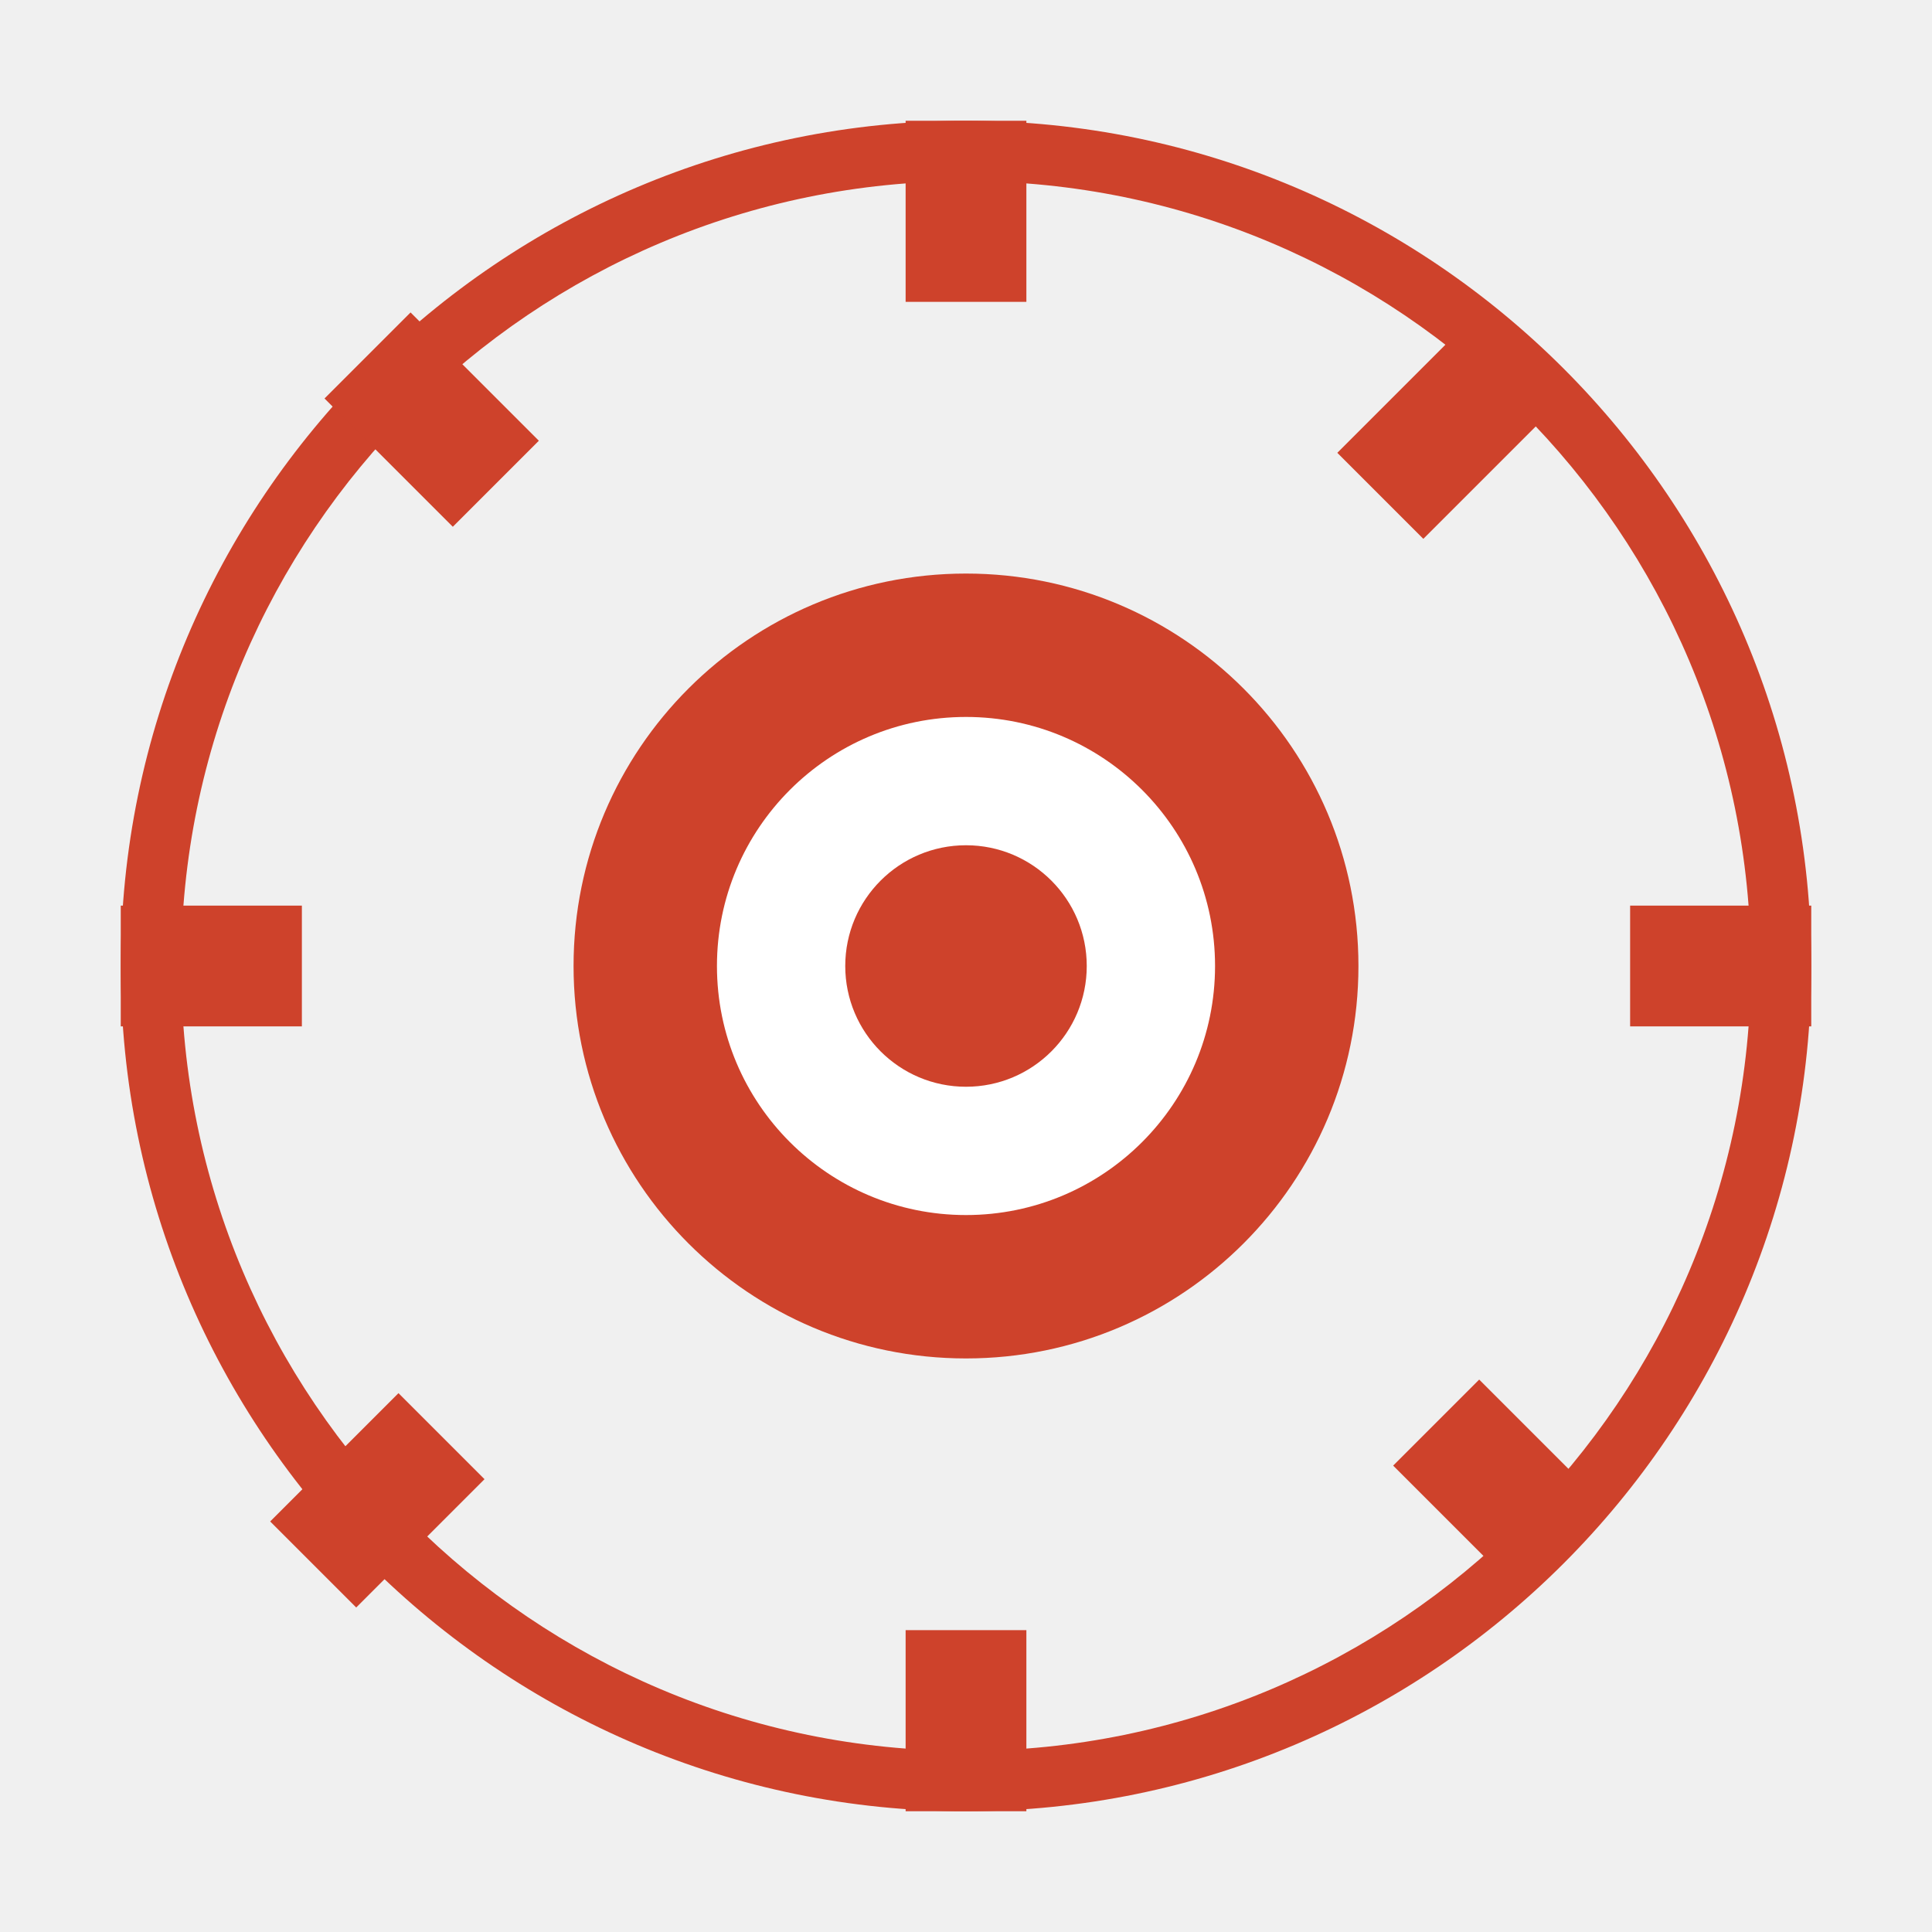
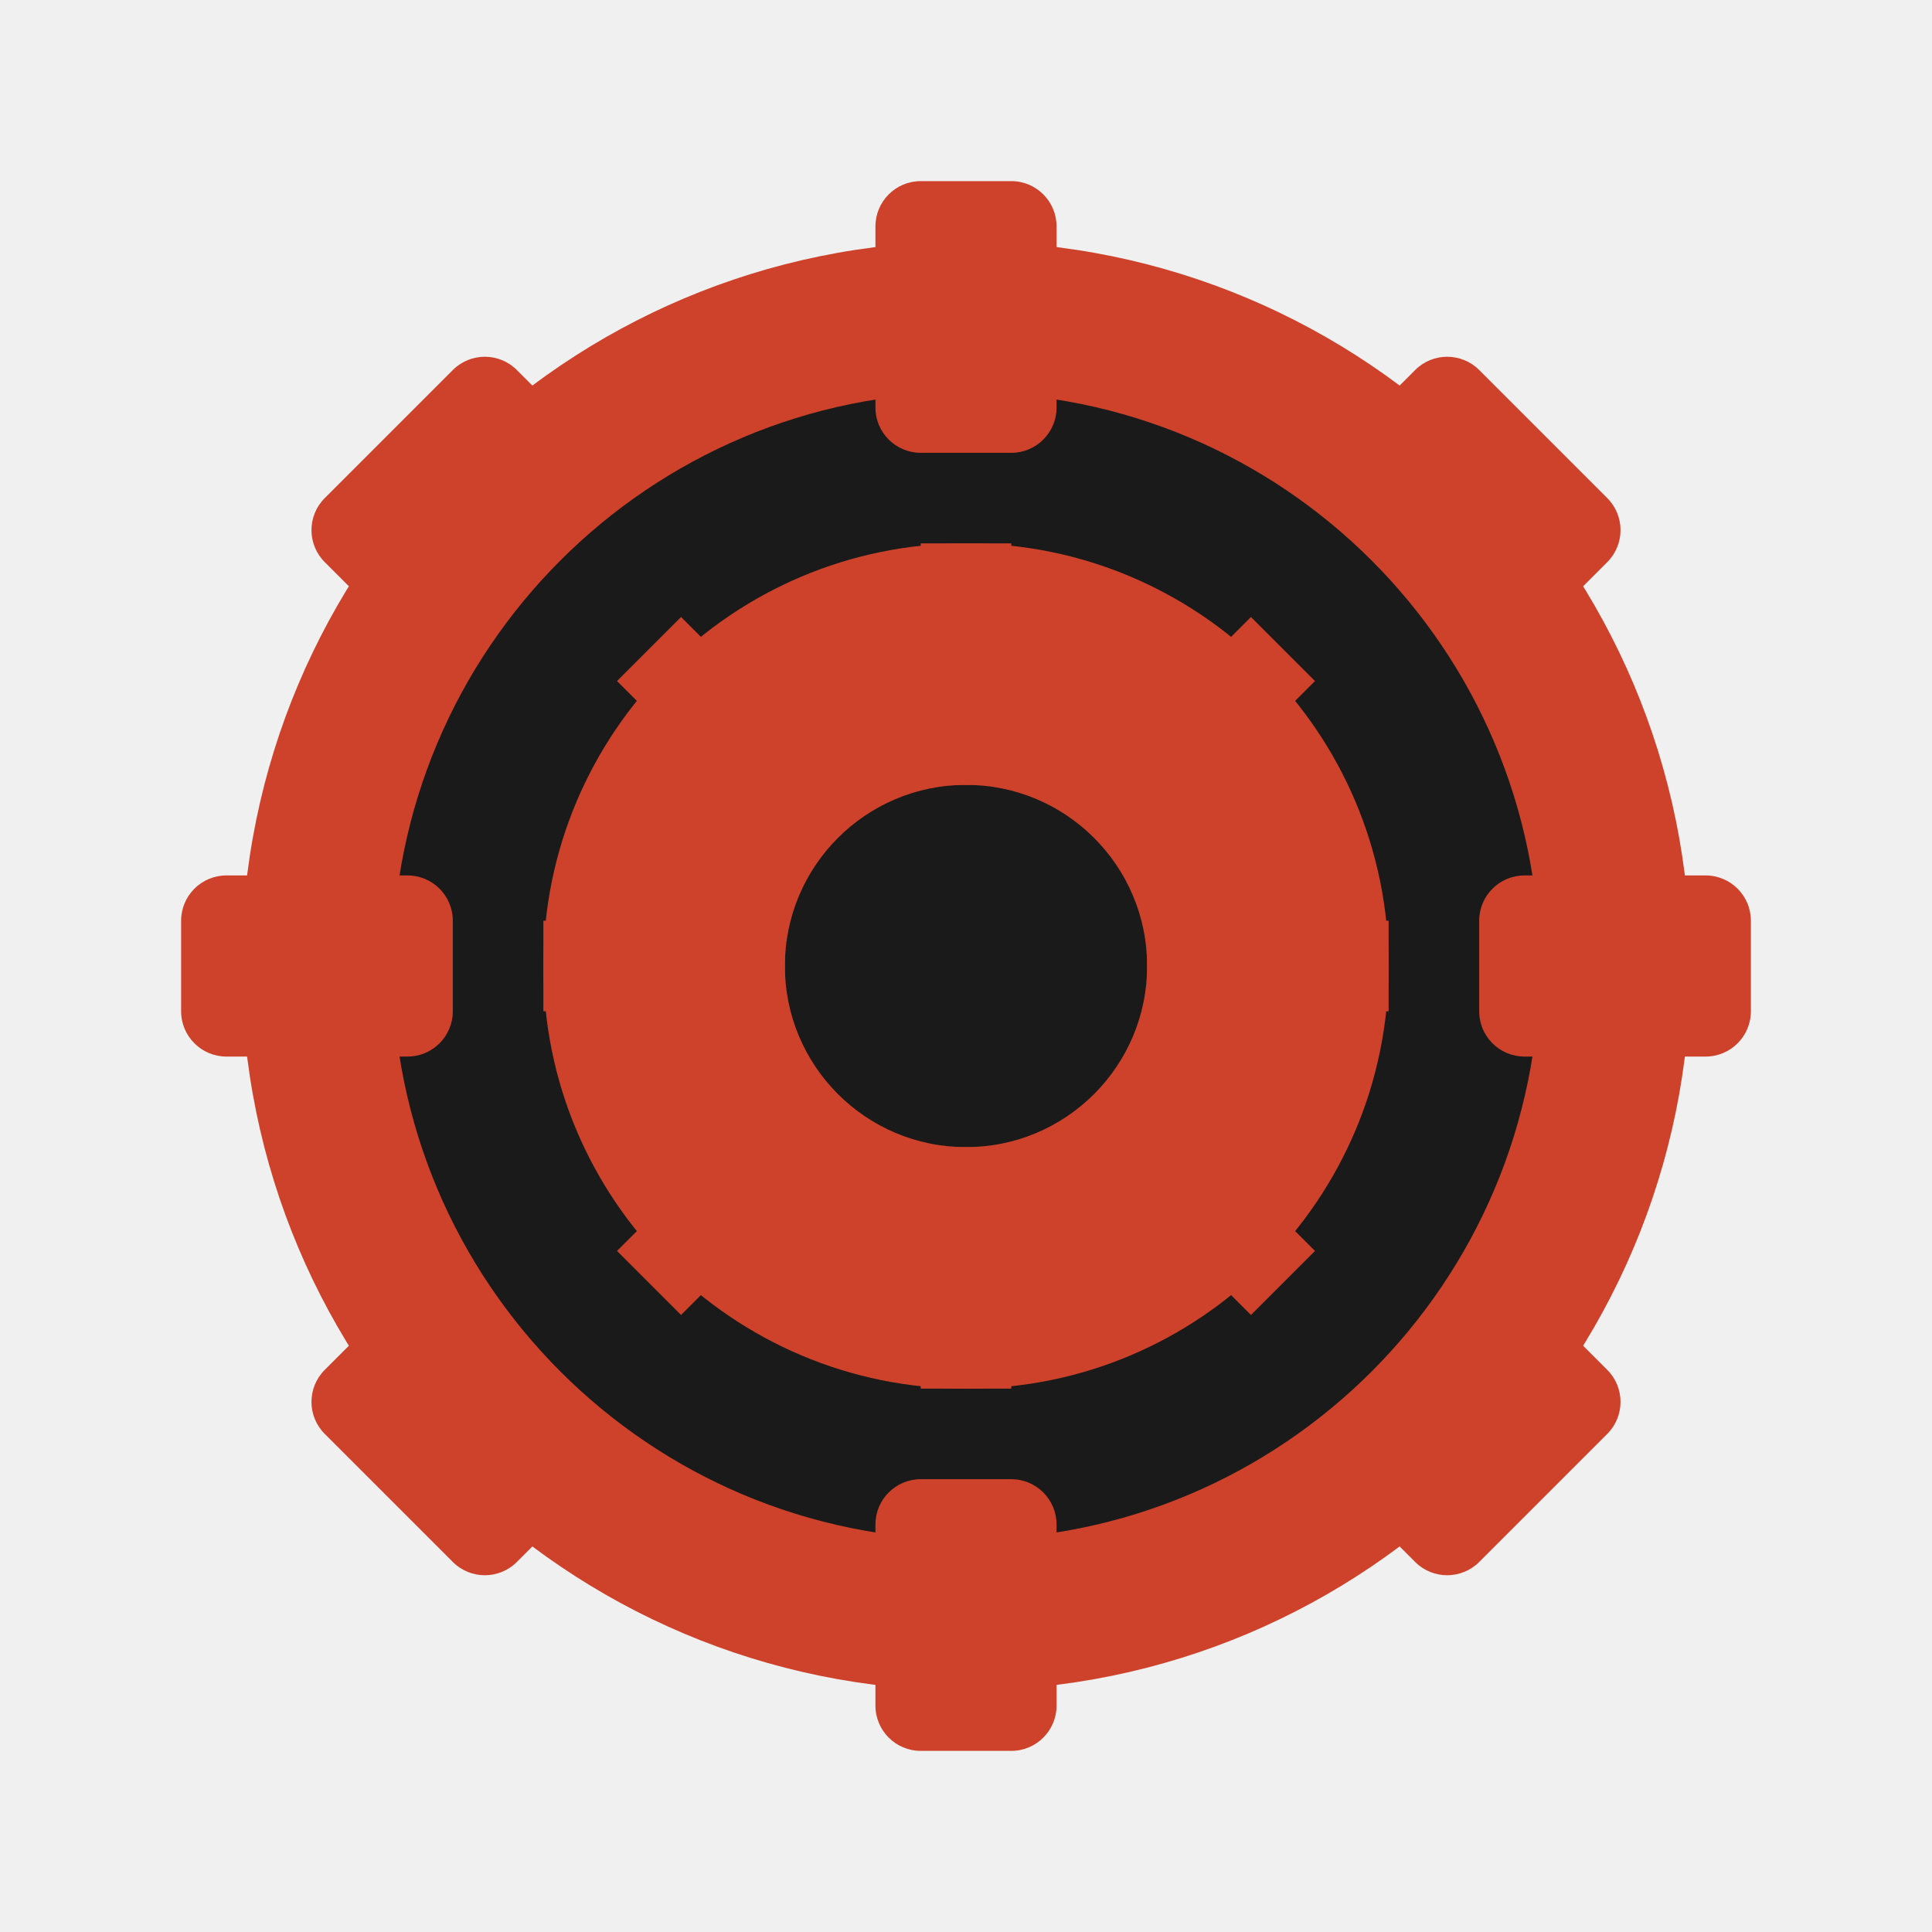
<svg xmlns="http://www.w3.org/2000/svg" viewBox="0 0 128 128">
-   <path fill="#CE422B" d="M64 8C33.1 8 8 33.1 8 64s25.1 56 56 56 56-25.1 56-56S94.9 8 64 8zm0 4c28.7 0 52 23.3 52 52S92.7 116 64 116 12 92.7 12 64s23.3-52 52-52z" />
-   <path fill="#CE422B" d="M60 8h8v12h-8zM60 108h8v12h-8zM8 60v8h12v-8zM108 60v8h12v-8zM21.5 26.4l5.7-5.7 8.5 8.5-5.7 5.7zM92.3 97.1l5.7-5.7 8.5 8.5-5.7 5.7zM97.1 21.5l5.7 5.7-8.5 8.5-5.7-5.7zM26.4 92.3l5.7 5.7-8.5 8.5-5.7-5.7z" />
-   <circle cx="64" cy="64" r="26" fill="#CE422B" />
-   <circle cx="64" cy="64" r="18" fill="#fff" />
-   <circle cx="64" cy="64" r="8" fill="#CE422B" />
-   <ellipse cx="64" cy="64" rx="18" ry="18" fill="none" stroke="#CE422B" stroke-width="3" />
+   <g fill="#CE422B">
+     <circle cx="64" cy="64" r="48" fill="#CE422B" />
+     <circle cx="64" cy="64" r="38" fill="#1a1a1a" />
+     <circle cx="64" cy="64" r="28" fill="#CE422B" />
+     <circle cx="64" cy="64" r="12" fill="#1a1a1a" />
+     <rect x="58" y="12" width="12" height="18" rx="3" />
+     <rect x="58" y="98" width="12" height="18" rx="3" />
+     <rect x="12" y="58" width="18" height="12" rx="3" />
+     <rect x="98" y="58" width="18" height="12" rx="3" />
+     <rect x="24" y="24" width="12" height="18" rx="3" transform="rotate(45 30 33)" />
+     <rect x="92" y="24" width="12" height="18" rx="3" transform="rotate(-45 98 33)" />
+     <rect x="24" y="86" width="12" height="18" rx="3" transform="rotate(-45 30 95)" />
+     <rect x="92" y="86" width="12" height="18" rx="3" transform="rotate(45 98 95)" />
+   </g>
+   <g stroke="#CE422B" stroke-width="6" fill="none">
+     <line x1="64" y1="36" x2="64" y2="52" />
+     <line x1="64" y1="76" x2="64" y2="92" />
+     <line x1="36" y1="64" x2="52" y2="64" />
+     <line x1="76" y1="64" x2="92" y2="64" />
+     <line x1="43" y1="43" x2="52" y2="52" />
+     <line x1="76" y1="76" x2="85" y2="85" />
+     <line x1="85" y1="43" x2="76" y2="52" />
+     <line x1="52" y1="76" x2="43" y2="85" />
+   </g>
</svg>
